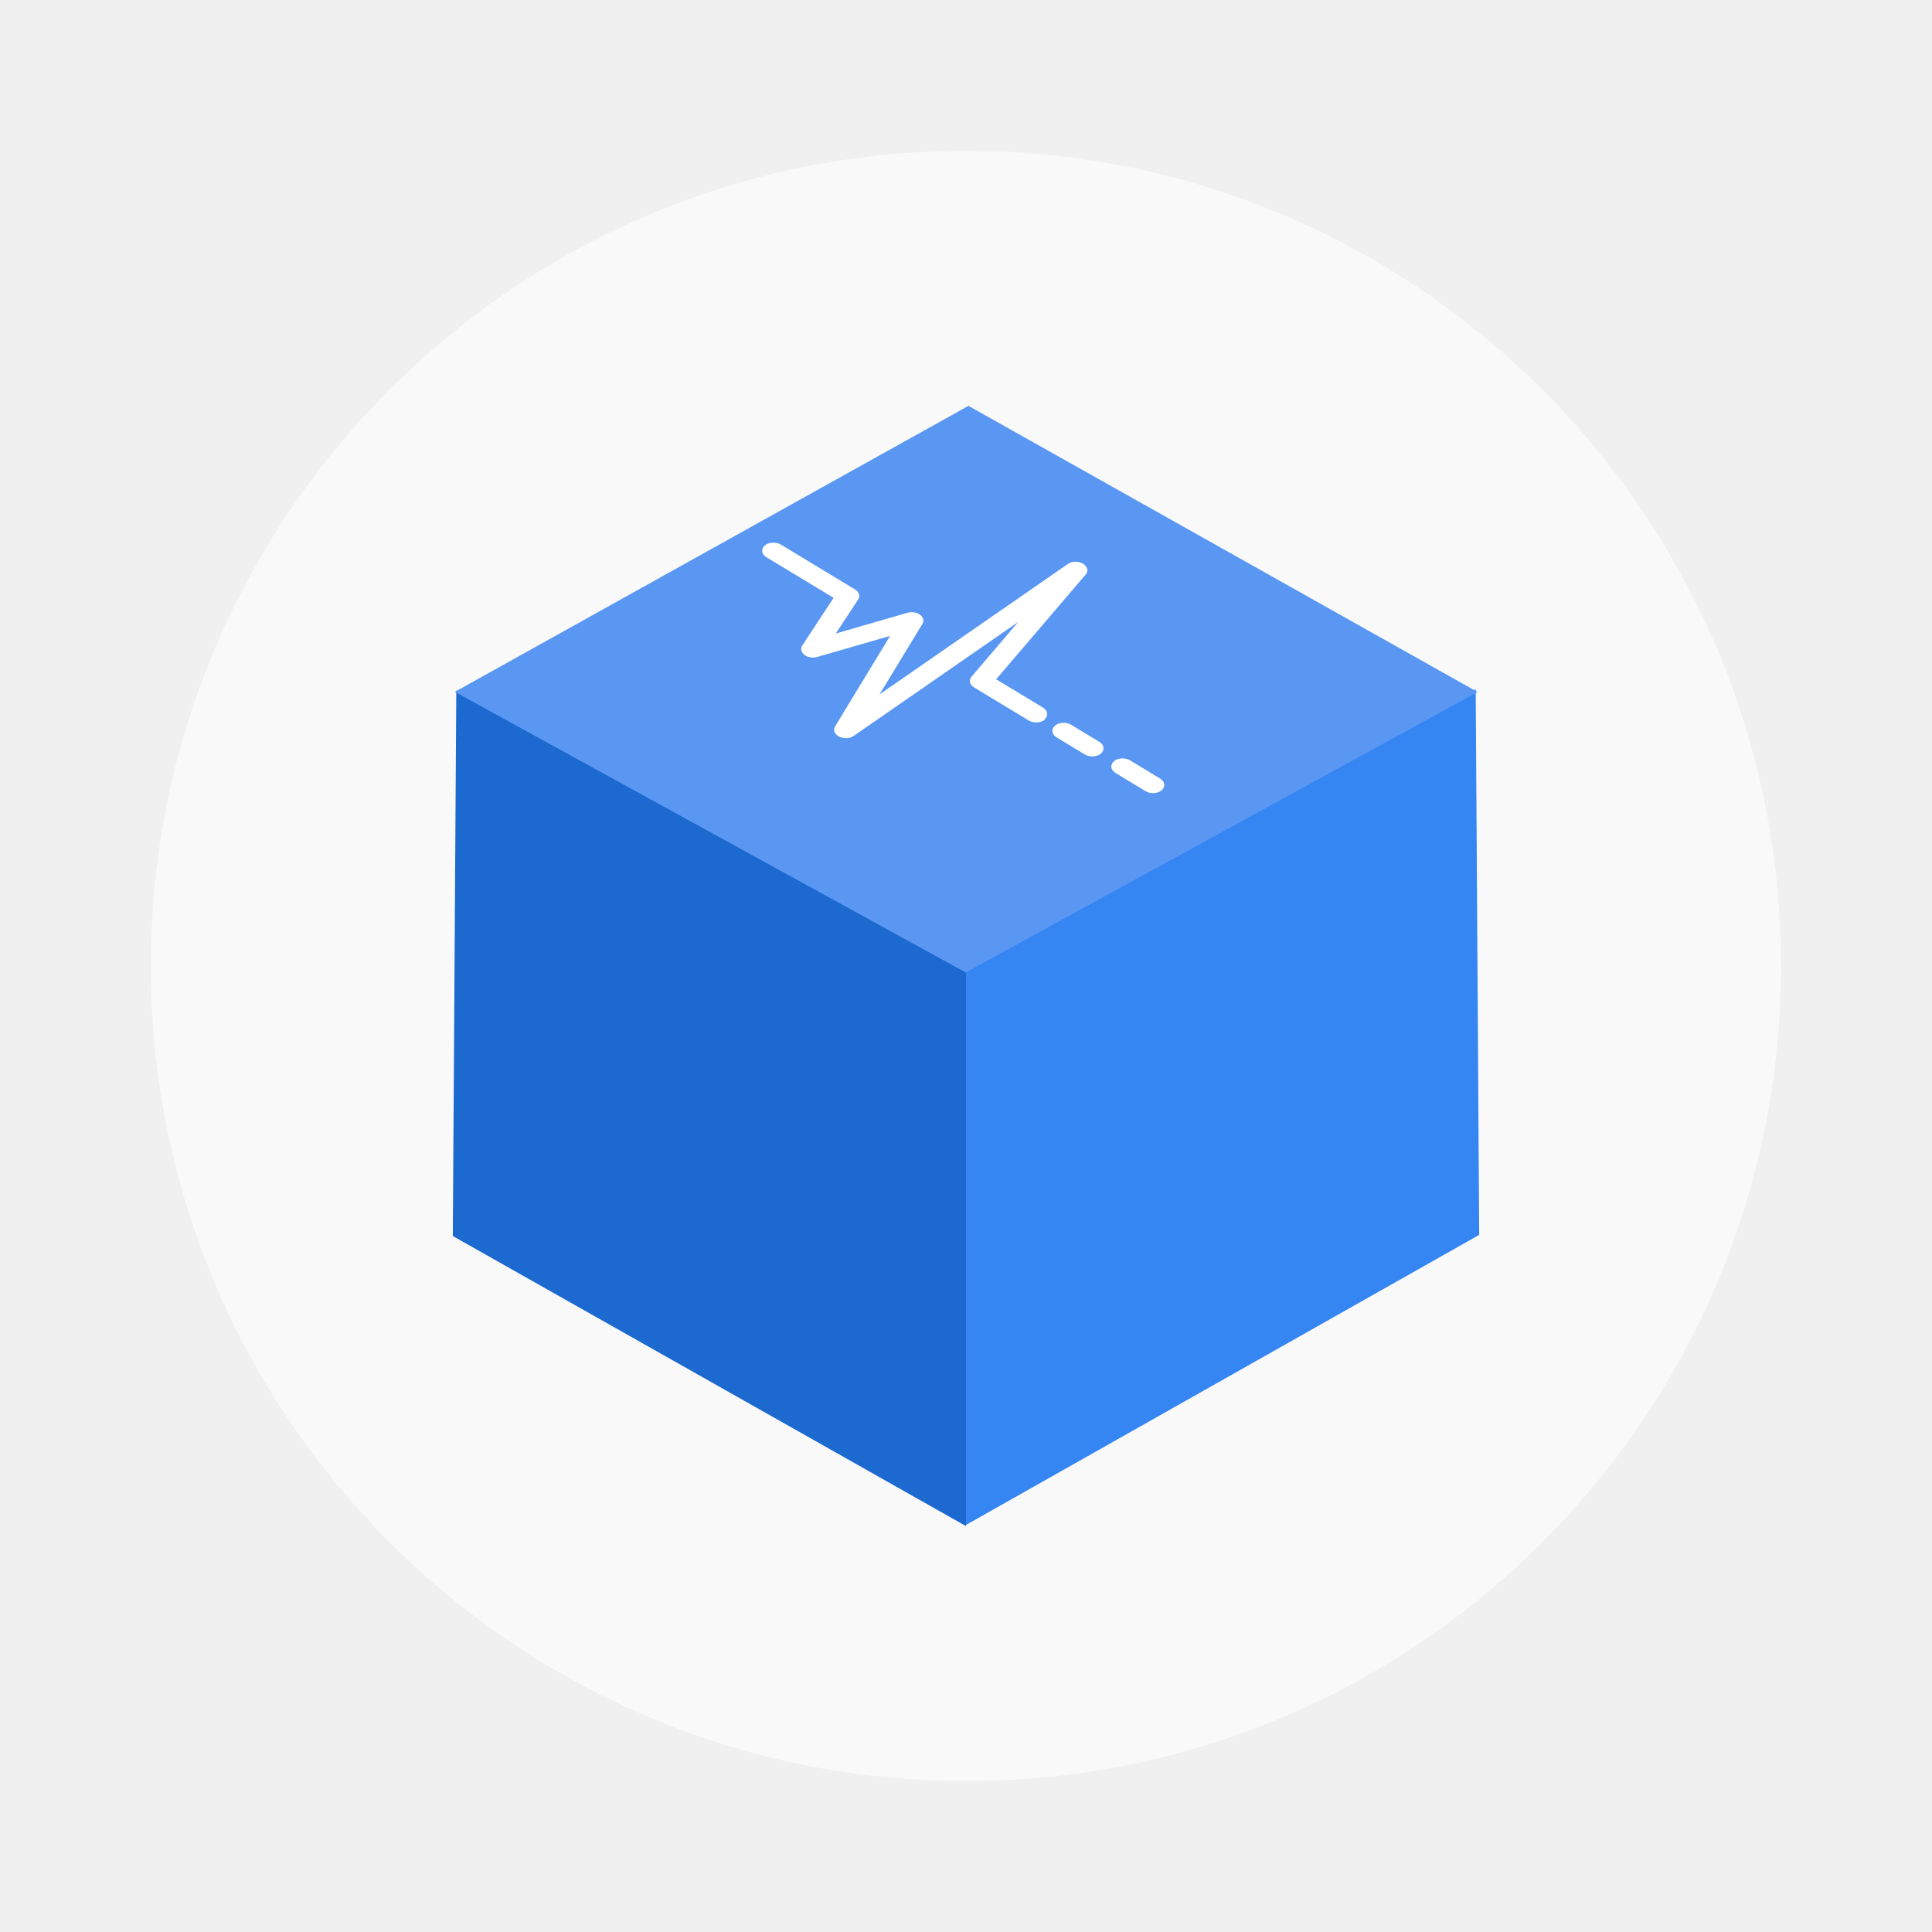
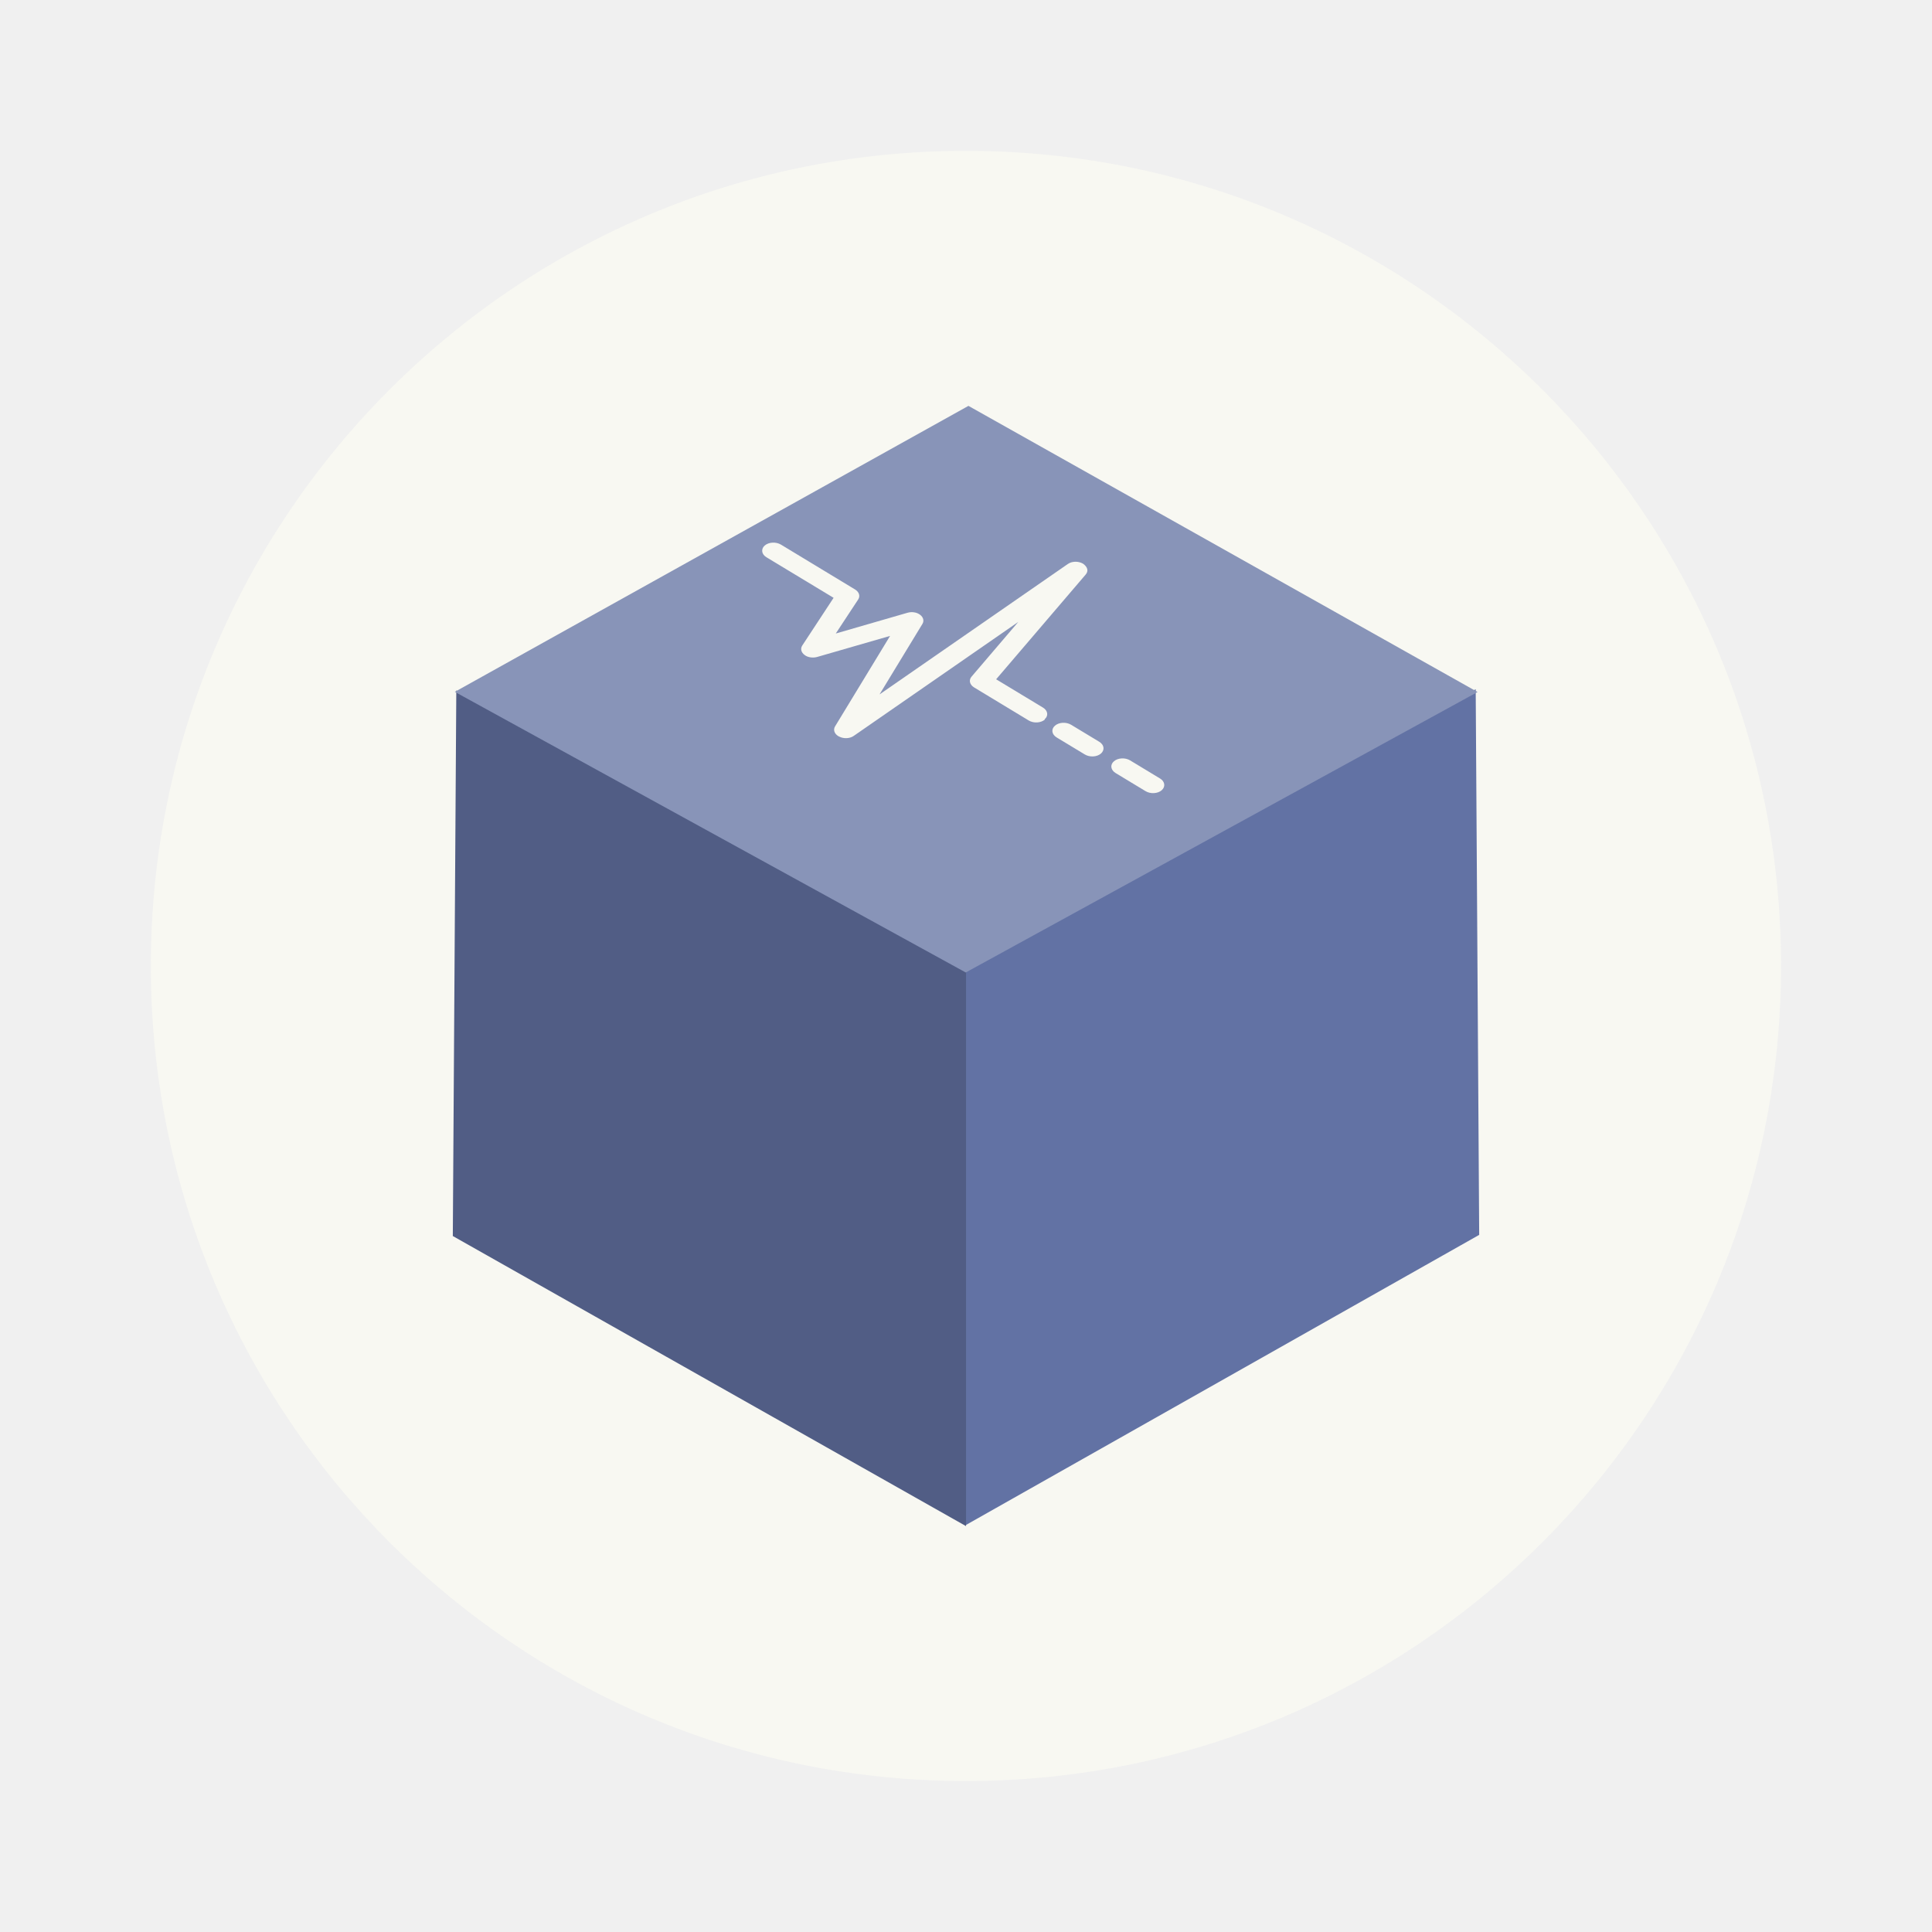
<svg xmlns="http://www.w3.org/2000/svg" width="64" height="64" version="1.1" viewBox="0 0 16.933 16.933">
-   <circle cx="8.466" cy="8.466" r="7.144" fill="#f9f9f9" style="paint-order:stroke fill markers" />
+   <circle cx="8.466" cy="8.466" r="7.144" fill="#f8f8f2" style="paint-order:stroke fill markers" />
  <g transform="matrix(.68 0 0 .68 2.7093 2.7093)">
    <g fill-rule="evenodd" stroke-width=".015">
-       <path d="m8.466 15.671 6.615-3.739-0.045-7.033-6.57 3.6z" fill="#3585f3" />
-       <path d="m8.467 15.686-6.615-3.739 0.045-7.033 6.57 3.6z" fill="#1c69d0" />
-       <path d="m1.878 4.933 6.62-3.686 6.562 3.688-6.597 3.615z" fill="#5997f3" />
+       <path d="m8.466 15.671 6.615-3.739-0.045-7.033-6.57 3.6z" fill="#6272a4" />
+       <path d="m8.467 15.686-6.615-3.739 0.045-7.033 6.57 3.6z" fill="#515d85" />
+       <path d="m1.878 4.933 6.62-3.686 6.562 3.688-6.597 3.615z" fill="#8894b8" />
    </g>
-     <path d="m9.483 5.29c-0.052 0.045-0.145 0.05-0.208 0.012l-0.704-0.426c-0.057-0.035-0.072-0.094-0.033-0.139l0.602-0.705-2.121 1.469c-0.05 0.035-0.129 0.039-0.188 0.008-0.003-0.002-0.006-0.003-0.01-0.005-0.051-0.031-0.069-0.082-0.042-0.126l0.709-1.166-0.939 0.271c-0.056 0.016-0.124 0.007-0.165-0.027-0.043-0.033-0.054-0.08-0.028-0.12l0.404-0.615-0.866-0.523c-0.063-0.038-0.073-0.106-0.022-0.151 0.052-0.045 0.145-0.05 0.209-0.012l0.955 0.578c0.053 0.032 0.07 0.085 0.041 0.129l-0.289 0.439 0.923-0.267c0.056-0.017 0.122-7e-3 0.163 0.025 0.043 0.032 0.055 0.079 0.031 0.118l-0.553 0.909 2.427-1.681c0.053-0.037 0.136-0.039 0.196-0.004 0.06 0.043 0.073 0.095 0.034 0.14l-1.154 1.35 0.604 0.365c0.063 0.038 0.073 0.106 0.021 0.15zm0.702 0.287-0.364-0.22c-0.063-0.038-0.157-0.033-0.208 0.012-0.052 0.045-0.042 0.112 0.021 0.151l0.364 0.22c0.063 0.038 0.157 0.033 0.208-0.012 0.051-0.045 0.042-0.112-0.021-0.151zm0.783 0.473-0.387-0.234c-0.063-0.038-0.157-0.033-0.208 0.012-0.052 0.045-0.042 0.112 0.021 0.151l0.387 0.234c0.063 0.038 0.157 0.033 0.208-0.012 0.051-0.045 0.042-0.113-0.021-0.151z" fill="#fff" stroke-width=".045" />
+     <path d="m9.483 5.29c-0.052 0.045-0.145 0.05-0.208 0.012l-0.704-0.426c-0.057-0.035-0.072-0.094-0.033-0.139l0.602-0.705-2.121 1.469c-0.05 0.035-0.129 0.039-0.188 0.008-0.003-0.002-0.006-0.003-0.01-0.005-0.051-0.031-0.069-0.082-0.042-0.126l0.709-1.166-0.939 0.271c-0.056 0.016-0.124 0.007-0.165-0.027-0.043-0.033-0.054-0.08-0.028-0.12l0.404-0.615-0.866-0.523c-0.063-0.038-0.073-0.106-0.022-0.151 0.052-0.045 0.145-0.05 0.209-0.012l0.955 0.578c0.053 0.032 0.07 0.085 0.041 0.129l-0.289 0.439 0.923-0.267c0.056-0.017 0.122-7e-3 0.163 0.025 0.043 0.032 0.055 0.079 0.031 0.118l-0.553 0.909 2.427-1.681c0.053-0.037 0.136-0.039 0.196-0.004 0.06 0.043 0.073 0.095 0.034 0.14l-1.154 1.35 0.604 0.365c0.063 0.038 0.073 0.106 0.021 0.15zm0.702 0.287-0.364-0.22c-0.063-0.038-0.157-0.033-0.208 0.012-0.052 0.045-0.042 0.112 0.021 0.151l0.364 0.22c0.063 0.038 0.157 0.033 0.208-0.012 0.051-0.045 0.042-0.112-0.021-0.151zm0.783 0.473-0.387-0.234c-0.063-0.038-0.157-0.033-0.208 0.012-0.052 0.045-0.042 0.112 0.021 0.151l0.387 0.234c0.063 0.038 0.157 0.033 0.208-0.012 0.051-0.045 0.042-0.113-0.021-0.151z" fill="#f8f8f2" stroke-width=".045" />
  </g>
</svg>
